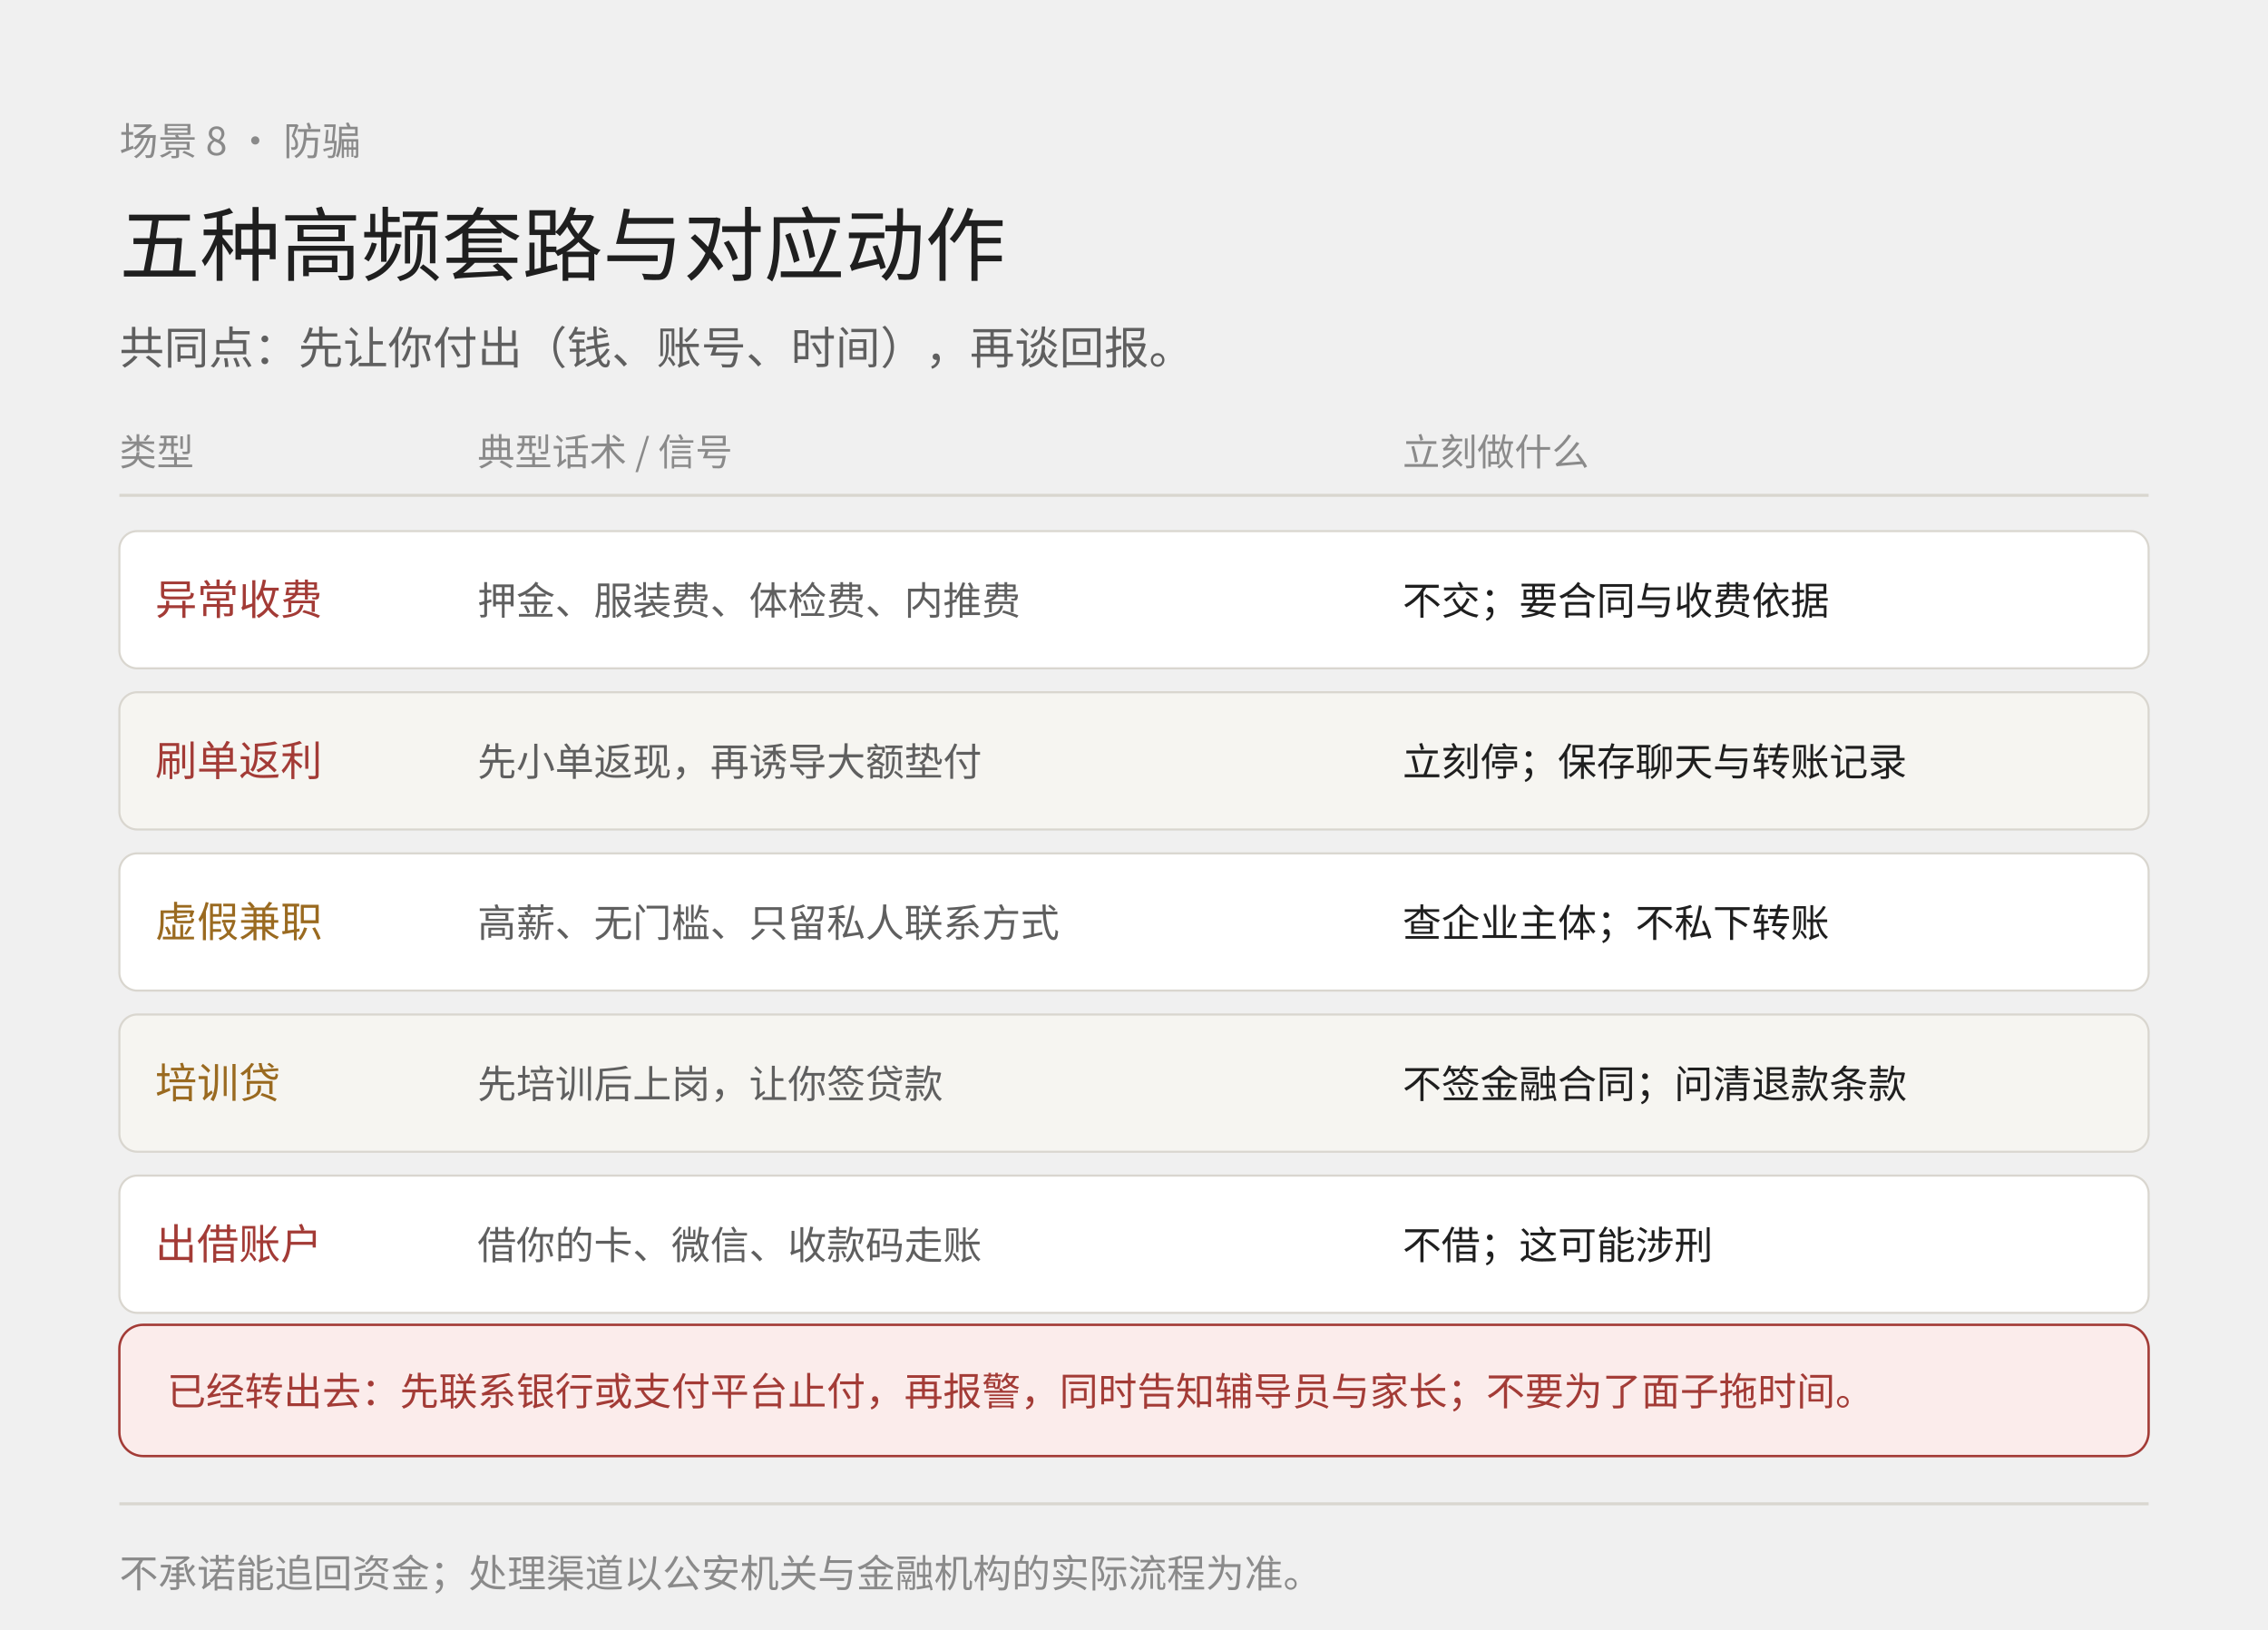
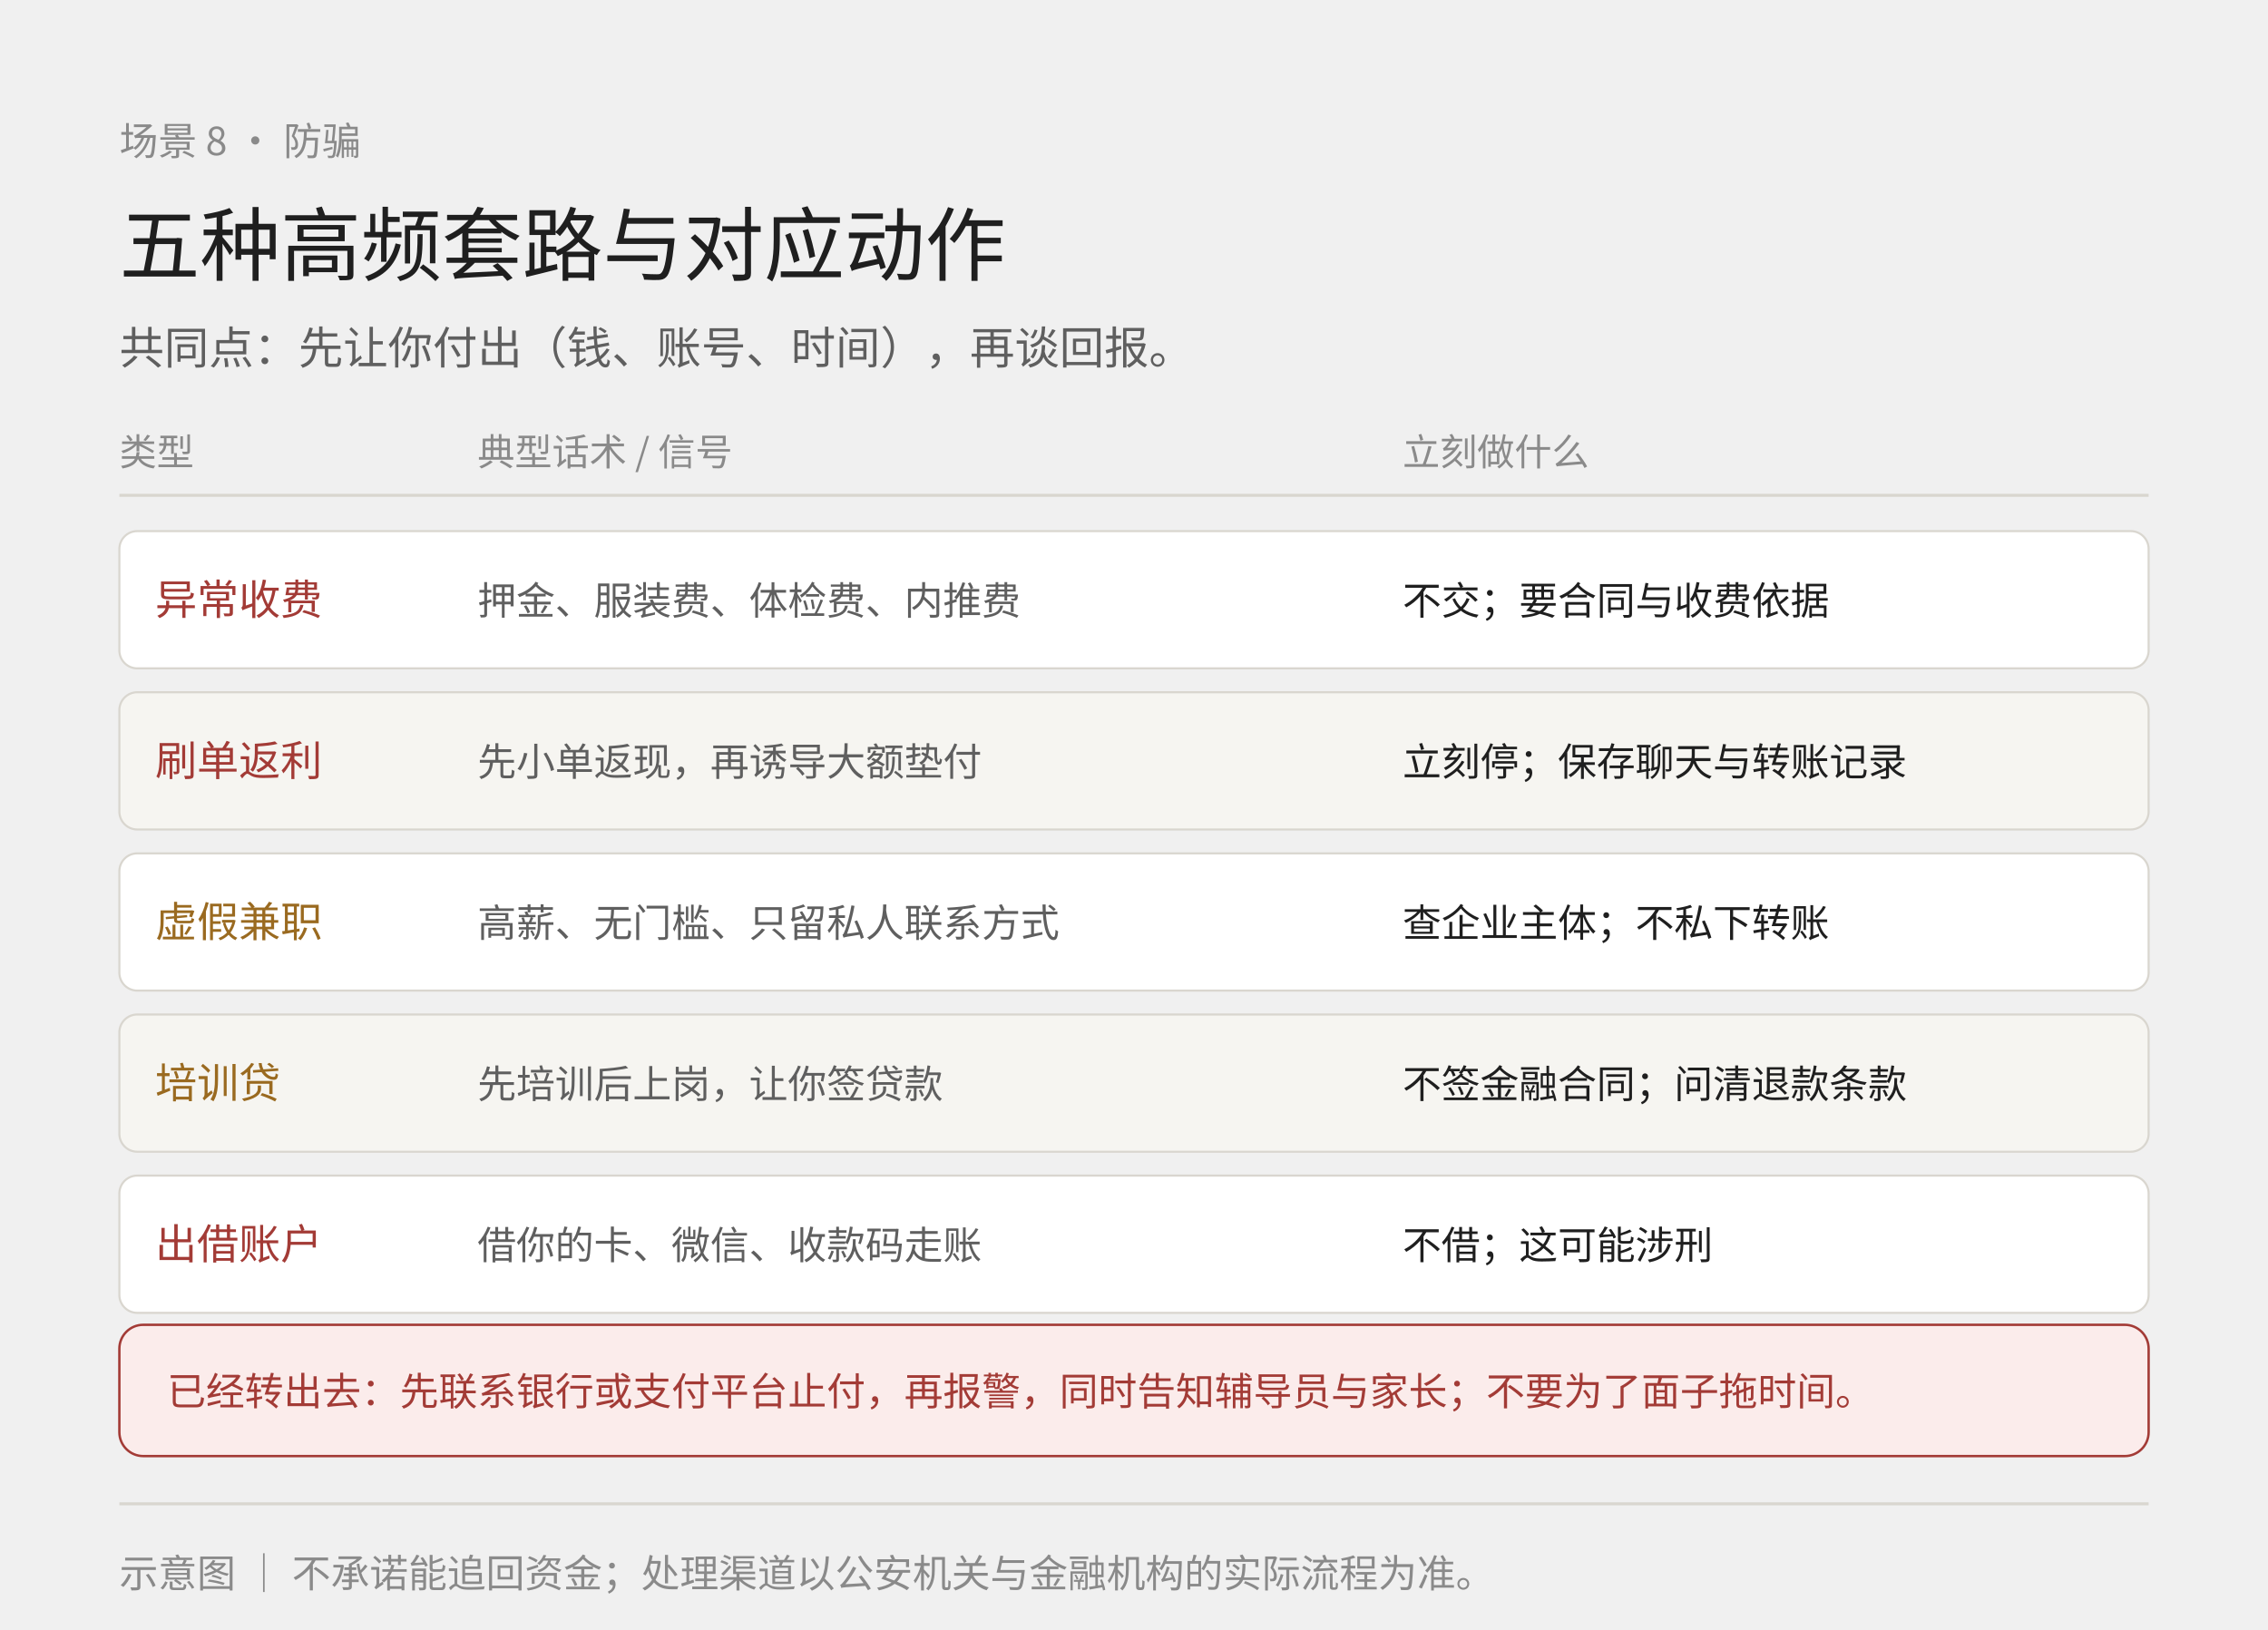
<svg xmlns="http://www.w3.org/2000/svg" viewBox="0 0 760 546" width="760" height="546" font-family="PingFang SC, Noto Sans CJK SC, Source Han Sans SC, Microsoft YaHei, sans-serif">
  <defs>
    <marker id="a" viewBox="0 0 10 10" refX="8" refY="5" markerWidth="6" markerHeight="6" orient="auto-start-reverse">
      <path d="M2 1L8 5L2 9" fill="none" stroke="#9c9c9c" stroke-width="1.4" stroke-linecap="round" stroke-linejoin="round" />
    </marker>
  </defs>
  <text x="40" y="52" font-size="13" fill="#8a8a8a" font-weight="400" text-anchor="start">场景 8 · 防骗</text>
  <text x="40" y="92" font-size="27" fill="#1f1f1f" font-weight="500" text-anchor="start">五种高频套路与对应动作</text>
  <text x="40" y="122" font-size="15" fill="#5f5f5f" font-weight="400" text-anchor="start">共同点：先让你付出（钱、账号、时间），再谈回报。</text>
  <text x="40" y="156" font-size="12.5" fill="#8a8a8a" font-weight="400" text-anchor="start">类型</text>
  <text x="160" y="156" font-size="12.5" fill="#8a8a8a" font-weight="400" text-anchor="start">典型话术 / 信号</text>
  <text x="470" y="156" font-size="12.5" fill="#8a8a8a" font-weight="400" text-anchor="start">立刻做什么</text>
  <line x1="40" y1="166" x2="720" y2="166" stroke="#d9d6cf" stroke-width="1" />
  <rect x="40" y="178" width="680" height="46" rx="6" fill="#ffffff" stroke="#d9d6cf" stroke-width="0.7" />
  <text x="52" y="206" font-size="14" fill="#a33b36" font-weight="500" text-anchor="start">异常收费</text>
  <text x="160" y="206" font-size="13" fill="#5f5f5f" font-weight="400" text-anchor="start">押金、服装费、体检费、内推费</text>
  <text x="470" y="206" font-size="13" fill="#1f1f1f" font-weight="400" text-anchor="start">不交；要合同与收费依据</text>
  <rect x="40" y="232" width="680" height="46" rx="6" fill="#f6f5f1" stroke="#d9d6cf" stroke-width="0.7" />
  <text x="52" y="260" font-size="14" fill="#a33b36" font-weight="500" text-anchor="start">刷单返利</text>
  <text x="160" y="260" font-size="13" fill="#5f5f5f" font-weight="400" text-anchor="start">先小单返现，再诱导大额垫付</text>
  <text x="470" y="260" font-size="13" fill="#1f1f1f" font-weight="400" text-anchor="start">立刻停；保存聊天与转账记录</text>
  <rect x="40" y="286" width="680" height="46" rx="6" fill="#ffffff" stroke="#d9d6cf" stroke-width="0.7" />
  <text x="52" y="314" font-size="14" fill="#9a6a20" font-weight="500" text-anchor="start">虚假兼职</text>
  <text x="160" y="314" font-size="13" fill="#5f5f5f" font-weight="400" text-anchor="start">高薪、无门槛、只留私人联系方式</text>
  <text x="470" y="314" font-size="13" fill="#1f1f1f" font-weight="400" text-anchor="start">查企业主体；不私下转账</text>
  <rect x="40" y="340" width="680" height="46" rx="6" fill="#f6f5f1" stroke="#d9d6cf" stroke-width="0.7" />
  <text x="52" y="368" font-size="14" fill="#9a6a20" font-weight="500" text-anchor="start">培训贷</text>
  <text x="160" y="368" font-size="13" fill="#5f5f5f" font-weight="400" text-anchor="start">先培训后上岗，让你签贷款</text>
  <text x="470" y="368" font-size="13" fill="#1f1f1f" font-weight="400" text-anchor="start">不签金融合同；问清退款条款</text>
  <rect x="40" y="394" width="680" height="46" rx="6" fill="#ffffff" stroke="#d9d6cf" stroke-width="0.7" />
  <text x="52" y="422" font-size="14" fill="#a33b36" font-weight="500" text-anchor="start">出借账户</text>
  <text x="160" y="422" font-size="13" fill="#5f5f5f" font-weight="400" text-anchor="start">借你的卡、微信、收款码走账</text>
  <text x="470" y="422" font-size="13" fill="#1f1f1f" font-weight="400" text-anchor="start">不借；这可能涉刑</text>
  <rect x="40" y="444" width="680" height="44" rx="8" fill="#fbeceb" stroke="#a33b36" stroke-width="0.8" />
  <text x="56" y="471" font-size="13" fill="#a33b36" font-weight="400" text-anchor="start">已经转出去：先联系银行或支付平台止付，再报警，同时告知辅导员与家长；不要为了面子拖时间。</text>
  <line x1="40" y1="504" x2="720" y2="504" stroke="#d9d6cf" stroke-width="1" />
-   <text x="40" y="532" font-size="13" fill="#8a8a8a" font-weight="400" text-anchor="start">不承诺能追回资金；处理渠道以公安机关与金融机构的实际流程为准。</text>
+   <text x="40" y="532" font-size="13" fill="#8a8a8a" font-weight="400" text-anchor="start">示意图 ｜ 不承诺能追回资金；处理渠道以公安机关与金融机构的实际流程为准。</text>
</svg>
